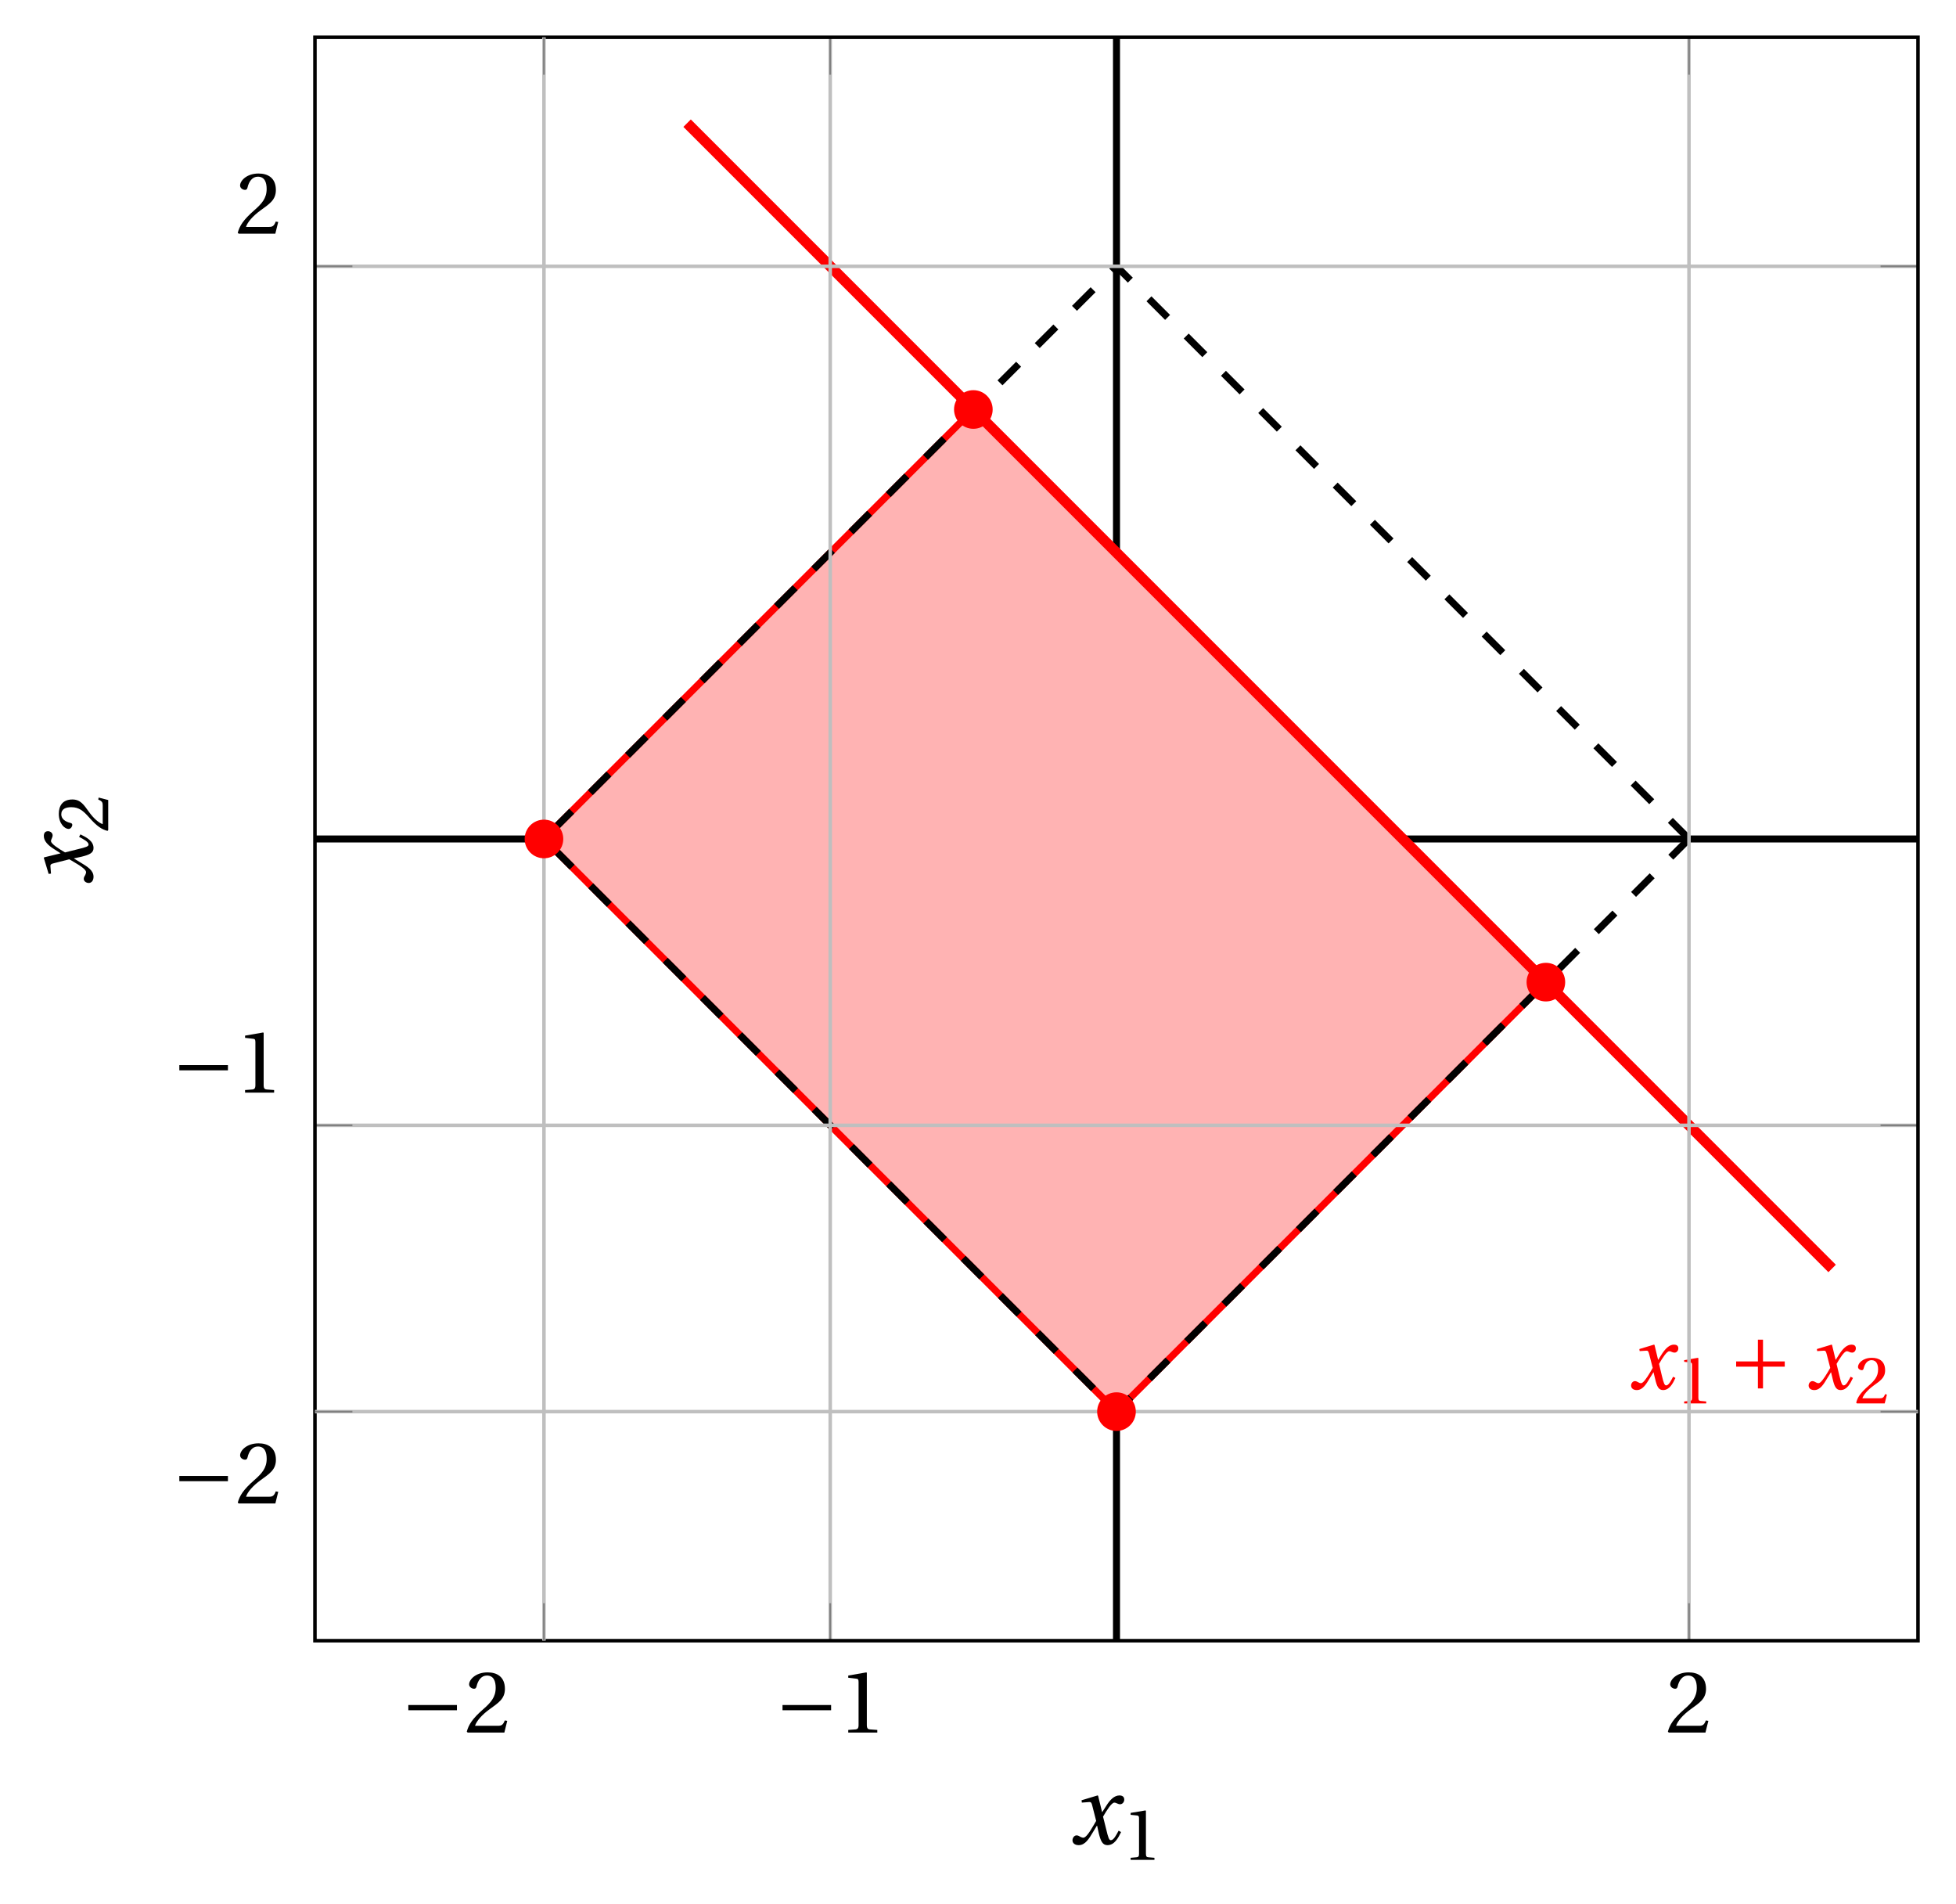
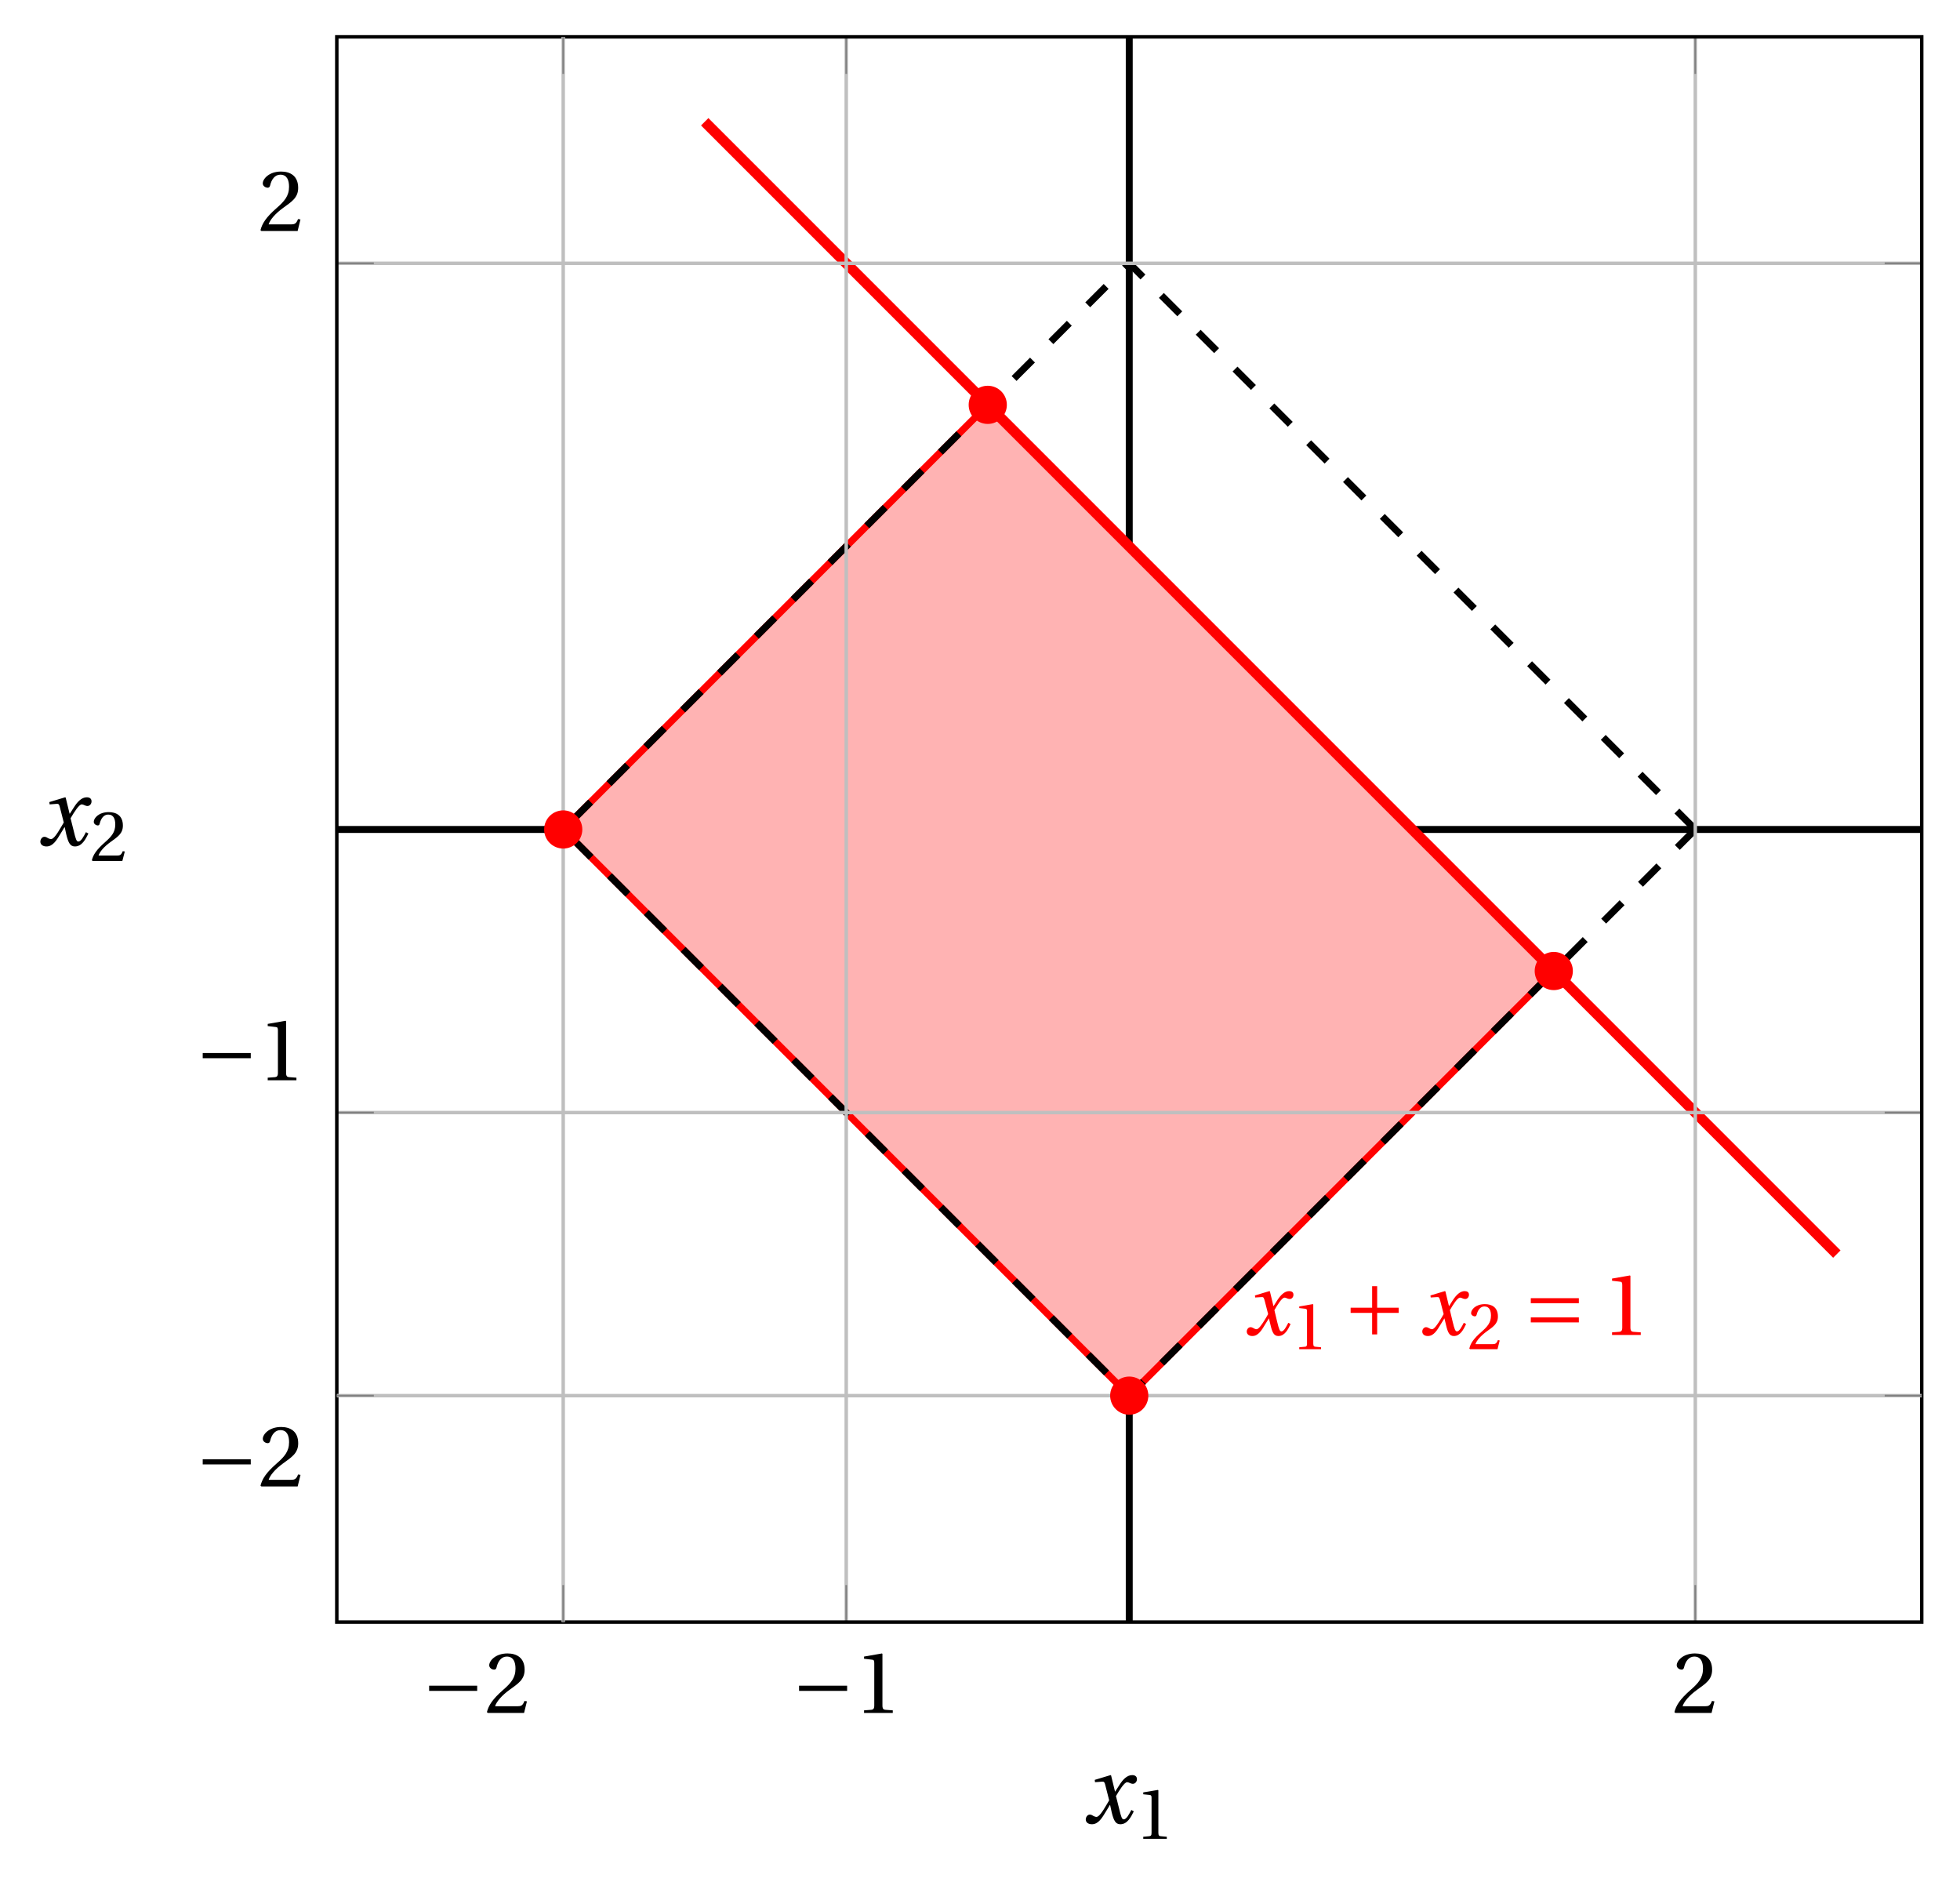
- <svg xmlns="http://www.w3.org/2000/svg" xmlns:xlink="http://www.w3.org/1999/xlink" width="222pt" height="216pt" viewBox="0 0 222 216">
+ <svg xmlns="http://www.w3.org/2000/svg" xmlns:xlink="http://www.w3.org/1999/xlink" width="225pt" height="216pt" viewBox="0 0 225 216">
  <defs>
    <g>
      <g id="glyph-0-0">
        <path d="M 5.078 -1.391 C 4.844 -0.938 4.578 -0.406 4.297 -0.406 C 4.109 -0.406 4.016 -0.625 3.797 -1.531 L 3.484 -2.844 C 3.844 -3.484 4.359 -4.281 4.641 -4.281 C 4.734 -4.281 4.812 -4.266 4.922 -4.203 C 5.031 -4.156 5.125 -4.125 5.25 -4.125 C 5.469 -4.125 5.672 -4.328 5.672 -4.609 C 5.672 -4.922 5.453 -5.031 5.172 -5.031 C 4.641 -5.031 4.188 -4.547 3.828 -4 L 3.391 -3.312 L 3.375 -3.312 L 2.969 -5 L 2.906 -5.031 L 1.25 -4.531 L 1.281 -4.297 L 2.031 -4.344 C 2.219 -4.359 2.281 -4.297 2.391 -3.844 L 2.766 -2.391 L 2.484 -1.906 C 2.047 -1.172 1.672 -0.656 1.438 -0.656 C 1.328 -0.656 1.234 -0.688 1.141 -0.75 C 1.047 -0.797 0.906 -0.891 0.75 -0.891 C 0.484 -0.891 0.312 -0.625 0.312 -0.391 C 0.312 -0.094 0.547 0.125 0.953 0.125 C 1.641 0.125 2.031 -0.562 2.438 -1.234 L 2.844 -1.891 L 2.859 -1.891 L 3.047 -1.109 C 3.234 -0.312 3.422 0.125 3.938 0.125 C 4.672 0.125 5.047 -0.625 5.344 -1.25 Z M 5.078 -1.391 " />
      </g>
      <g id="glyph-1-0">
        <path d="M 3.328 0 L 3.328 -0.219 L 2.688 -0.281 C 2.531 -0.297 2.438 -0.344 2.438 -0.641 L 2.438 -5.125 L 2.391 -5.172 L 0.828 -4.906 L 0.828 -4.719 L 1.531 -4.641 C 1.672 -4.625 1.719 -4.562 1.719 -4.344 L 1.719 -0.641 C 1.719 -0.5 1.703 -0.406 1.656 -0.359 C 1.609 -0.297 1.547 -0.281 1.469 -0.281 L 0.828 -0.219 L 0.828 0 Z M 3.328 0 " />
      </g>
      <g id="glyph-1-1">
        <path d="M 3.688 -1 L 3.484 -1.047 C 3.312 -0.625 3.172 -0.578 2.859 -0.578 L 0.906 -0.578 C 1.031 -0.969 1.484 -1.516 2.188 -2.031 C 2.922 -2.562 3.484 -2.906 3.484 -3.75 C 3.484 -4.812 2.781 -5.172 1.984 -5.172 C 0.938 -5.172 0.406 -4.547 0.406 -4.141 C 0.406 -3.891 0.688 -3.766 0.828 -3.766 C 0.953 -3.766 1.016 -3.844 1.047 -3.969 C 1.172 -4.484 1.469 -4.906 1.938 -4.906 C 2.516 -4.906 2.688 -4.406 2.688 -3.859 C 2.688 -3.047 2.281 -2.594 1.609 -2 C 0.672 -1.188 0.344 -0.672 0.203 -0.078 L 0.281 0 L 3.438 0 Z M 3.688 -1 " />
      </g>
      <g id="glyph-2-0">
        <path d="M 0.859 -3.125 L 0.859 -2.531 L 3.328 -2.531 L 3.328 -0.062 L 3.906 -0.062 L 3.906 -2.531 L 6.375 -2.531 L 6.375 -3.125 L 3.906 -3.125 L 3.906 -5.594 L 3.328 -5.594 L 3.328 -3.125 Z M 0.859 -3.125 " />
      </g>
      <g id="glyph-2-1">
        <path d="M 6.375 -1.438 L 6.375 -2.016 L 0.859 -2.016 L 0.859 -1.438 Z M 6.375 -3.641 L 6.375 -4.219 L 0.859 -4.219 L 0.859 -3.641 Z M 6.375 -3.641 " />
      </g>
      <g id="glyph-2-2">
        <path d="M 6.375 -2.531 L 6.375 -3.125 L 0.859 -3.125 L 0.859 -2.531 Z M 6.375 -2.531 " />
      </g>
      <g id="glyph-3-0">
        <path d="M 4.391 0 L 4.391 -0.297 L 3.547 -0.359 C 3.328 -0.375 3.203 -0.469 3.203 -0.859 L 3.203 -6.766 L 3.156 -6.828 L 1.094 -6.469 L 1.094 -6.219 L 2.031 -6.109 C 2.203 -6.094 2.266 -6.016 2.266 -5.719 L 2.266 -0.859 C 2.266 -0.656 2.234 -0.547 2.172 -0.469 C 2.125 -0.406 2.047 -0.375 1.938 -0.359 L 1.094 -0.297 L 1.094 0 Z M 4.391 0 " />
      </g>
      <g id="glyph-3-1">
        <path d="M 4.859 -1.328 L 4.578 -1.375 C 4.375 -0.828 4.172 -0.766 3.766 -0.766 L 1.203 -0.766 C 1.359 -1.281 1.953 -2 2.891 -2.672 C 3.859 -3.375 4.594 -3.828 4.594 -4.953 C 4.594 -6.344 3.672 -6.828 2.625 -6.828 C 1.25 -6.828 0.531 -5.984 0.531 -5.469 C 0.531 -5.125 0.906 -4.969 1.078 -4.969 C 1.266 -4.969 1.328 -5.062 1.375 -5.234 C 1.531 -5.922 1.922 -6.469 2.547 -6.469 C 3.328 -6.469 3.547 -5.812 3.547 -5.078 C 3.547 -4.016 3 -3.406 2.125 -2.641 C 0.891 -1.562 0.469 -0.875 0.266 -0.094 L 0.375 0 L 4.531 0 Z M 4.859 -1.328 " />
      </g>
      <g id="glyph-4-0">
        <path d="M 5.578 -1.516 C 5.312 -1.016 5.016 -0.438 4.703 -0.438 C 4.5 -0.438 4.406 -0.688 4.172 -1.672 L 3.812 -3.109 C 4.219 -3.812 4.781 -4.703 5.094 -4.703 C 5.188 -4.703 5.281 -4.672 5.406 -4.609 C 5.516 -4.562 5.625 -4.516 5.75 -4.516 C 6 -4.516 6.219 -4.75 6.219 -5.047 C 6.219 -5.391 5.969 -5.516 5.672 -5.516 C 5.078 -5.516 4.594 -5 4.203 -4.375 L 3.719 -3.625 L 3.703 -3.625 L 3.25 -5.484 L 3.188 -5.516 L 1.375 -4.969 L 1.406 -4.703 L 2.234 -4.766 C 2.438 -4.781 2.516 -4.719 2.625 -4.219 L 3.031 -2.625 L 2.719 -2.094 C 2.25 -1.281 1.844 -0.719 1.578 -0.719 C 1.469 -0.719 1.359 -0.766 1.25 -0.812 C 1.141 -0.875 1 -0.984 0.812 -0.984 C 0.531 -0.984 0.344 -0.688 0.344 -0.422 C 0.344 -0.109 0.609 0.125 1.047 0.125 C 1.797 0.125 2.219 -0.609 2.672 -1.359 L 3.109 -2.078 L 3.141 -2.078 L 3.328 -1.219 C 3.547 -0.344 3.75 0.125 4.312 0.125 C 5.109 0.125 5.531 -0.688 5.859 -1.359 Z M 5.578 -1.516 " />
      </g>
      <g id="glyph-5-0">
        <path d="M 3.609 0 L 3.609 -0.234 L 2.906 -0.297 C 2.734 -0.312 2.641 -0.375 2.641 -0.703 L 2.641 -5.562 L 2.594 -5.609 L 0.906 -5.328 L 0.906 -5.109 L 1.672 -5.031 C 1.812 -5 1.859 -4.938 1.859 -4.703 L 1.859 -0.703 C 1.859 -0.547 1.844 -0.453 1.797 -0.391 C 1.75 -0.328 1.688 -0.312 1.594 -0.297 L 0.906 -0.234 L 0.906 0 Z M 3.609 0 " />
      </g>
-       <g id="glyph-6-0">
-         <path d="M -1.516 -5.578 C -1.016 -5.312 -0.438 -5.016 -0.438 -4.703 C -0.438 -4.5 -0.688 -4.406 -1.672 -4.172 L -3.109 -3.812 C -3.812 -4.219 -4.703 -4.781 -4.703 -5.094 C -4.703 -5.188 -4.672 -5.281 -4.609 -5.406 C -4.562 -5.516 -4.516 -5.625 -4.516 -5.75 C -4.516 -6 -4.75 -6.219 -5.047 -6.219 C -5.391 -6.219 -5.516 -5.969 -5.516 -5.672 C -5.516 -5.078 -5 -4.594 -4.375 -4.203 L -3.625 -3.719 L -3.625 -3.703 L -5.484 -3.25 L -5.516 -3.188 L -4.969 -1.375 L -4.703 -1.406 L -4.766 -2.234 C -4.781 -2.438 -4.719 -2.516 -4.219 -2.625 L -2.625 -3.031 L -2.094 -2.719 C -1.281 -2.25 -0.719 -1.844 -0.719 -1.578 C -0.719 -1.469 -0.766 -1.359 -0.812 -1.25 C -0.875 -1.141 -0.984 -1 -0.984 -0.812 C -0.984 -0.531 -0.688 -0.344 -0.422 -0.344 C -0.109 -0.344 0.125 -0.609 0.125 -1.047 C 0.125 -1.797 -0.609 -2.219 -1.359 -2.672 L -2.078 -3.109 L -2.078 -3.141 L -1.219 -3.328 C -0.344 -3.547 0.125 -3.75 0.125 -4.312 C 0.125 -5.109 -0.688 -5.531 -1.359 -5.859 Z M -1.516 -5.578 " />
-       </g>
-       <g id="glyph-7-0">
-         <path d="M -1.094 -4 L -1.125 -3.766 C -0.688 -3.594 -0.625 -3.438 -0.625 -3.109 L -0.625 -0.984 C -1.062 -1.125 -1.641 -1.609 -2.188 -2.375 C -2.766 -3.172 -3.141 -3.781 -4.062 -3.781 C -5.219 -3.781 -5.609 -3.016 -5.609 -2.156 C -5.609 -1.016 -4.922 -0.438 -4.5 -0.438 C -4.219 -0.438 -4.078 -0.75 -4.078 -0.891 C -4.078 -1.047 -4.172 -1.094 -4.312 -1.125 C -4.875 -1.266 -5.328 -1.578 -5.328 -2.094 C -5.328 -2.734 -4.781 -2.906 -4.188 -2.906 C -3.297 -2.906 -2.812 -2.469 -2.172 -1.75 C -1.281 -0.734 -0.719 -0.375 -0.078 -0.219 L 0 -0.312 L 0 -3.719 Z M -1.094 -4 " />
+       <g id="glyph-5-1">
+         <path d="M 4 -1.094 L 3.766 -1.125 C 3.594 -0.688 3.438 -0.625 3.109 -0.625 L 0.984 -0.625 C 1.125 -1.062 1.609 -1.641 2.375 -2.188 C 3.172 -2.766 3.781 -3.141 3.781 -4.062 C 3.781 -5.219 3.016 -5.609 2.156 -5.609 C 1.016 -5.609 0.438 -4.922 0.438 -4.5 C 0.438 -4.219 0.75 -4.078 0.891 -4.078 C 1.047 -4.078 1.094 -4.172 1.125 -4.312 C 1.266 -4.875 1.578 -5.328 2.094 -5.328 C 2.734 -5.328 2.906 -4.781 2.906 -4.188 C 2.906 -3.297 2.469 -2.812 1.75 -2.172 C 0.734 -1.281 0.375 -0.719 0.219 -0.078 L 0.312 0 L 3.719 0 Z M 4 -1.094 " />
      </g>
    </g>
    <clipPath id="clip-0">
-       <path clip-rule="nonzero" d="M 126 4.23 L 128 4.23 L 128 186.172 L 126 186.172 Z M 126 4.23 " />
+       <path clip-rule="nonzero" d="M 129 4.23 L 131 4.23 L 131 186.172 L 129 186.172 Z M 129 4.23 " />
    </clipPath>
    <clipPath id="clip-1">
-       <path clip-rule="nonzero" d="M 35.746 94 L 217.688 94 L 217.688 96 L 35.746 96 Z M 35.746 94 " />
+       <path clip-rule="nonzero" d="M 38.664 94 L 220.605 94 L 220.605 96 L 38.664 96 Z M 38.664 94 " />
    </clipPath>
    <clipPath id="clip-2">
-       <path clip-rule="nonzero" d="M 61 4.23 L 217.688 4.23 L 217.688 161 L 61 161 Z M 61 4.23 " />
-     </clipPath>
-     <clipPath id="clip-3">
-       <path clip-rule="nonzero" d="M 217 153 L 217.688 153 L 217.688 157 L 217 157 Z M 217 153 " />
+       <path clip-rule="nonzero" d="M 63 4.23 L 220.605 4.23 L 220.605 161 L 63 161 Z M 63 4.23 " />
    </clipPath>
  </defs>
  <g clip-path="url(#clip-0)">
-     <path fill="none" stroke-width="0.797" stroke-linecap="butt" stroke-linejoin="miter" stroke="rgb(0%, 0%, 0%)" stroke-opacity="1" stroke-miterlimit="10" d="M 90.973 -0.001 L 90.973 181.941 " transform="matrix(1, 0, 0, -1, 35.746, 186.171)" />
+     <path fill="none" stroke-width="0.797" stroke-linecap="butt" stroke-linejoin="miter" stroke="rgb(0%, 0%, 0%)" stroke-opacity="1" stroke-miterlimit="10" d="M 90.97 -0.001 L 90.97 181.941 " transform="matrix(1, 0, 0, -1, 38.663, 186.171)" />
  </g>
  <g clip-path="url(#clip-1)">
-     <path fill="none" stroke-width="0.797" stroke-linecap="butt" stroke-linejoin="miter" stroke="rgb(0%, 0%, 0%)" stroke-opacity="1" stroke-miterlimit="10" d="M 0 90.972 L 181.941 90.972 " transform="matrix(1, 0, 0, -1, 35.746, 186.171)" />
+     <path fill="none" stroke-width="0.797" stroke-linecap="butt" stroke-linejoin="miter" stroke="rgb(0%, 0%, 0%)" stroke-opacity="1" stroke-miterlimit="10" d="M 0.001 90.972 L 181.942 90.972 " transform="matrix(1, 0, 0, -1, 38.663, 186.171)" />
  </g>
-   <path fill-rule="nonzero" fill="rgb(100%, 70%, 70%)" fill-opacity="1" stroke-width="0.797" stroke-linecap="butt" stroke-linejoin="miter" stroke="rgb(100%, 0%, 0%)" stroke-opacity="1" stroke-miterlimit="10" d="M 25.992 90.972 L 90.973 25.991 L 139.707 74.726 L 74.727 139.706 L 25.992 90.972 " transform="matrix(1, 0, 0, -1, 35.746, 186.171)" />
-   <path fill="none" stroke-width="0.797" stroke-linecap="butt" stroke-linejoin="miter" stroke="rgb(0%, 0%, 0%)" stroke-opacity="1" stroke-dasharray="2.989 2.989" stroke-miterlimit="10" d="M 155.949 90.972 L 90.973 155.952 L 25.992 90.972 L 90.973 25.991 L 155.949 90.972 " transform="matrix(1, 0, 0, -1, 35.746, 186.171)" />
+   <path fill-rule="nonzero" fill="rgb(100%, 70%, 70%)" fill-opacity="1" stroke-width="0.797" stroke-linecap="butt" stroke-linejoin="miter" stroke="rgb(100%, 0%, 0%)" stroke-opacity="1" stroke-miterlimit="10" d="M 25.993 90.972 L 90.97 25.991 L 139.704 74.726 L 74.728 139.706 L 25.993 90.972 " transform="matrix(1, 0, 0, -1, 38.663, 186.171)" />
+   <path fill="none" stroke-width="0.797" stroke-linecap="butt" stroke-linejoin="miter" stroke="rgb(0%, 0%, 0%)" stroke-opacity="1" stroke-dasharray="2.989 2.989" stroke-miterlimit="10" d="M 155.95 90.972 L 90.97 155.952 L 25.993 90.972 L 90.97 25.991 L 155.95 90.972 " transform="matrix(1, 0, 0, -1, 38.663, 186.171)" />
  <g clip-path="url(#clip-2)">
-     <path fill="none" stroke-width="1.196" stroke-linecap="butt" stroke-linejoin="miter" stroke="rgb(100%, 0%, 0%)" stroke-opacity="1" stroke-miterlimit="10" d="M 42.238 172.194 L 172.195 42.237 " transform="matrix(1, 0, 0, -1, 35.746, 186.171)" />
+     <path fill="none" stroke-width="1.196" stroke-linecap="butt" stroke-linejoin="miter" stroke="rgb(100%, 0%, 0%)" stroke-opacity="1" stroke-miterlimit="10" d="M 42.235 172.194 L 172.196 42.237 " transform="matrix(1, 0, 0, -1, 38.663, 186.171)" />
  </g>
  <g fill="rgb(100%, 0%, 0%)" fill-opacity="1">
-     <use xlink:href="#glyph-0-0" x="184.813" y="157.609" />
+     <use xlink:href="#glyph-0-0" x="142.811" y="153.213" />
  </g>
  <g fill="rgb(100%, 0%, 0%)" fill-opacity="1">
-     <use xlink:href="#glyph-1-0" x="190.322" y="159.246" />
+     <use xlink:href="#glyph-1-0" x="148.32" y="154.849" />
  </g>
  <g fill="rgb(100%, 0%, 0%)" fill-opacity="1">
-     <use xlink:href="#glyph-2-0" x="196.189" y="157.609" />
+     <use xlink:href="#glyph-2-0" x="154.187" y="153.213" />
  </g>
  <g fill="rgb(100%, 0%, 0%)" fill-opacity="1">
-     <use xlink:href="#glyph-0-0" x="204.961" y="157.609" />
+     <use xlink:href="#glyph-0-0" x="162.959" y="153.213" />
  </g>
  <g fill="rgb(100%, 0%, 0%)" fill-opacity="1">
-     <use xlink:href="#glyph-1-1" x="210.471" y="159.246" />
+     <use xlink:href="#glyph-1-1" x="168.47" y="154.849" />
  </g>
-   <g clip-path="url(#clip-3)">
-     <g fill="rgb(100%, 0%, 0%)" fill-opacity="1">
-       <use xlink:href="#glyph-2-1" x="216.871" y="157.609" />
-     </g>
+   <g fill="rgb(100%, 0%, 0%)" fill-opacity="1">
+     <use xlink:href="#glyph-2-1" x="174.87" y="153.213" />
  </g>
-   <path fill="none" stroke-width="0.399" stroke-linecap="butt" stroke-linejoin="miter" stroke="rgb(75%, 75%, 75%)" stroke-opacity="1" stroke-miterlimit="10" d="M 58.481 -0.001 L 58.481 181.941 M 155.949 -0.001 L 155.949 181.941 " transform="matrix(1, 0, 0, -1, 35.746, 186.171)" />
-   <path fill="none" stroke-width="0.399" stroke-linecap="butt" stroke-linejoin="miter" stroke="rgb(75%, 75%, 75%)" stroke-opacity="1" stroke-miterlimit="10" d="M 0 58.48 L 181.941 58.48 M 0 155.952 L 181.941 155.952 " transform="matrix(1, 0, 0, -1, 35.746, 186.171)" />
-   <path fill="none" stroke-width="0.199" stroke-linecap="butt" stroke-linejoin="miter" stroke="rgb(50%, 50%, 50%)" stroke-opacity="1" stroke-miterlimit="10" d="M 58.481 -0.001 L 58.481 4.253 M 155.949 -0.001 L 155.949 4.253 M 58.481 181.941 L 58.481 177.691 M 155.949 181.941 L 155.949 177.691 " transform="matrix(1, 0, 0, -1, 35.746, 186.171)" />
-   <path fill="none" stroke-width="0.199" stroke-linecap="butt" stroke-linejoin="miter" stroke="rgb(50%, 50%, 50%)" stroke-opacity="1" stroke-miterlimit="10" d="M 0 58.48 L 4.25 58.48 M 0 155.952 L 4.25 155.952 M 181.941 58.48 L 177.691 58.48 M 181.941 155.952 L 177.691 155.952 " transform="matrix(1, 0, 0, -1, 35.746, 186.171)" />
-   <path fill="none" stroke-width="0.399" stroke-linecap="butt" stroke-linejoin="miter" stroke="rgb(0%, 0%, 0%)" stroke-opacity="1" stroke-miterlimit="10" d="M 0 -0.001 L 0 181.941 L 181.941 181.941 L 181.941 -0.001 Z M 0 -0.001 " transform="matrix(1, 0, 0, -1, 35.746, 186.171)" />
+   <g fill="rgb(100%, 0%, 0%)" fill-opacity="1">
+     <use xlink:href="#glyph-3-0" x="183.963" y="153.213" />
+   </g>
+   <path fill="none" stroke-width="0.399" stroke-linecap="butt" stroke-linejoin="miter" stroke="rgb(75%, 75%, 75%)" stroke-opacity="1" stroke-miterlimit="10" d="M 58.482 -0.001 L 58.482 181.941 M 155.95 -0.001 L 155.95 181.941 " transform="matrix(1, 0, 0, -1, 38.663, 186.171)" />
+   <path fill="none" stroke-width="0.399" stroke-linecap="butt" stroke-linejoin="miter" stroke="rgb(75%, 75%, 75%)" stroke-opacity="1" stroke-miterlimit="10" d="M 0.001 58.48 L 181.942 58.48 M 0.001 155.952 L 181.942 155.952 " transform="matrix(1, 0, 0, -1, 38.663, 186.171)" />
+   <path fill="none" stroke-width="0.199" stroke-linecap="butt" stroke-linejoin="miter" stroke="rgb(50%, 50%, 50%)" stroke-opacity="1" stroke-miterlimit="10" d="M 58.482 -0.001 L 58.482 4.253 M 155.95 -0.001 L 155.95 4.253 M 58.482 181.941 L 58.482 177.691 M 155.95 181.941 L 155.95 177.691 " transform="matrix(1, 0, 0, -1, 38.663, 186.171)" />
+   <path fill="none" stroke-width="0.199" stroke-linecap="butt" stroke-linejoin="miter" stroke="rgb(50%, 50%, 50%)" stroke-opacity="1" stroke-miterlimit="10" d="M 0.001 58.48 L 4.251 58.48 M 0.001 155.952 L 4.251 155.952 M 181.942 58.48 L 177.689 58.48 M 181.942 155.952 L 177.689 155.952 " transform="matrix(1, 0, 0, -1, 38.663, 186.171)" />
+   <path fill="none" stroke-width="0.399" stroke-linecap="butt" stroke-linejoin="miter" stroke="rgb(0%, 0%, 0%)" stroke-opacity="1" stroke-miterlimit="10" d="M 0.001 -0.001 L 0.001 181.941 L 181.942 181.941 L 181.942 -0.001 Z M 0.001 -0.001 " transform="matrix(1, 0, 0, -1, 38.663, 186.171)" />
  <g fill="rgb(0%, 0%, 0%)" fill-opacity="1">
-     <use xlink:href="#glyph-2-2" x="87.954" y="196.596" />
+     <use xlink:href="#glyph-2-2" x="90.871" y="196.596" />
  </g>
  <g fill="rgb(0%, 0%, 0%)" fill-opacity="1">
-     <use xlink:href="#glyph-3-0" x="95.18" y="196.596" />
+     <use xlink:href="#glyph-3-0" x="98.097" y="196.596" />
  </g>
  <g fill="rgb(0%, 0%, 0%)" fill-opacity="1">
-     <use xlink:href="#glyph-3-1" x="189.033" y="196.596" />
+     <use xlink:href="#glyph-3-1" x="191.95" y="196.596" />
  </g>
  <g fill="rgb(0%, 0%, 0%)" fill-opacity="1">
-     <use xlink:href="#glyph-2-2" x="19.495" y="123.984" />
+     <use xlink:href="#glyph-2-2" x="22.412" y="123.984" />
  </g>
  <g fill="rgb(0%, 0%, 0%)" fill-opacity="1">
-     <use xlink:href="#glyph-3-0" x="26.721" y="123.984" />
+     <use xlink:href="#glyph-3-0" x="29.638" y="123.984" />
  </g>
  <g fill="rgb(0%, 0%, 0%)" fill-opacity="1">
-     <use xlink:href="#glyph-3-1" x="26.717" y="26.517" />
+     <use xlink:href="#glyph-3-1" x="29.634" y="26.517" />
  </g>
-   <path fill="none" stroke-width="0.399" stroke-linecap="butt" stroke-linejoin="miter" stroke="rgb(75%, 75%, 75%)" stroke-opacity="1" stroke-miterlimit="10" d="M 25.992 -0.001 L 25.992 181.941 " transform="matrix(1, 0, 0, -1, 35.746, 186.171)" />
-   <path fill="none" stroke-width="0.199" stroke-linecap="butt" stroke-linejoin="miter" stroke="rgb(50%, 50%, 50%)" stroke-opacity="1" stroke-miterlimit="10" d="M 25.992 -0.001 L 25.992 4.253 M 25.992 181.941 L 25.992 177.691 " transform="matrix(1, 0, 0, -1, 35.746, 186.171)" />
+   <path fill="none" stroke-width="0.399" stroke-linecap="butt" stroke-linejoin="miter" stroke="rgb(75%, 75%, 75%)" stroke-opacity="1" stroke-miterlimit="10" d="M 25.993 -0.001 L 25.993 181.941 " transform="matrix(1, 0, 0, -1, 38.663, 186.171)" />
+   <path fill="none" stroke-width="0.199" stroke-linecap="butt" stroke-linejoin="miter" stroke="rgb(50%, 50%, 50%)" stroke-opacity="1" stroke-miterlimit="10" d="M 25.993 -0.001 L 25.993 4.253 M 25.993 181.941 L 25.993 177.691 " transform="matrix(1, 0, 0, -1, 38.663, 186.171)" />
  <g fill="rgb(0%, 0%, 0%)" fill-opacity="1">
-     <use xlink:href="#glyph-2-2" x="45.486" y="196.596" />
+     <use xlink:href="#glyph-2-2" x="48.404" y="196.596" />
  </g>
  <g fill="rgb(0%, 0%, 0%)" fill-opacity="1">
-     <use xlink:href="#glyph-3-1" x="52.712" y="196.596" />
+     <use xlink:href="#glyph-3-1" x="55.63" y="196.596" />
  </g>
-   <path fill="none" stroke-width="0.399" stroke-linecap="butt" stroke-linejoin="miter" stroke="rgb(75%, 75%, 75%)" stroke-opacity="1" stroke-miterlimit="10" d="M 0 25.991 L 181.941 25.991 " transform="matrix(1, 0, 0, -1, 35.746, 186.171)" />
-   <path fill="none" stroke-width="0.199" stroke-linecap="butt" stroke-linejoin="miter" stroke="rgb(50%, 50%, 50%)" stroke-opacity="1" stroke-miterlimit="10" d="M 0 25.991 L 4.25 25.991 M 181.941 25.991 L 177.691 25.991 " transform="matrix(1, 0, 0, -1, 35.746, 186.171)" />
+   <path fill="none" stroke-width="0.399" stroke-linecap="butt" stroke-linejoin="miter" stroke="rgb(75%, 75%, 75%)" stroke-opacity="1" stroke-miterlimit="10" d="M 0.001 25.991 L 181.942 25.991 " transform="matrix(1, 0, 0, -1, 38.663, 186.171)" />
+   <path fill="none" stroke-width="0.199" stroke-linecap="butt" stroke-linejoin="miter" stroke="rgb(50%, 50%, 50%)" stroke-opacity="1" stroke-miterlimit="10" d="M 0.001 25.991 L 4.251 25.991 M 181.942 25.991 L 177.689 25.991 " transform="matrix(1, 0, 0, -1, 38.663, 186.171)" />
  <g fill="rgb(0%, 0%, 0%)" fill-opacity="1">
-     <use xlink:href="#glyph-2-2" x="19.495" y="170.605" />
+     <use xlink:href="#glyph-2-2" x="22.412" y="170.605" />
  </g>
  <g fill="rgb(0%, 0%, 0%)" fill-opacity="1">
-     <use xlink:href="#glyph-3-1" x="26.721" y="170.605" />
+     <use xlink:href="#glyph-3-1" x="29.638" y="170.605" />
  </g>
-   <path fill-rule="nonzero" fill="rgb(100%, 0%, 0%)" fill-opacity="1" stroke-width="0.399" stroke-linecap="butt" stroke-linejoin="miter" stroke="rgb(100%, 0%, 0%)" stroke-opacity="1" stroke-miterlimit="10" d="M 27.984 90.972 C 27.984 92.073 27.094 92.964 25.992 92.964 C 24.891 92.964 24 92.073 24 90.972 C 24 89.87 24.891 88.98 25.992 88.98 C 27.094 88.98 27.984 89.87 27.984 90.972 Z M 27.984 90.972 " transform="matrix(1, 0, 0, -1, 35.746, 186.171)" />
-   <path fill-rule="nonzero" fill="rgb(100%, 0%, 0%)" fill-opacity="1" stroke-width="0.399" stroke-linecap="butt" stroke-linejoin="miter" stroke="rgb(100%, 0%, 0%)" stroke-opacity="1" stroke-miterlimit="10" d="M 92.965 25.991 C 92.965 27.093 92.07 27.983 90.973 27.983 C 89.871 27.983 88.977 27.093 88.977 25.991 C 88.977 24.89 89.871 23.999 90.973 23.999 C 92.07 23.999 92.965 24.89 92.965 25.991 Z M 92.965 25.991 " transform="matrix(1, 0, 0, -1, 35.746, 186.171)" />
-   <path fill-rule="nonzero" fill="rgb(100%, 0%, 0%)" fill-opacity="1" stroke-width="0.399" stroke-linecap="butt" stroke-linejoin="miter" stroke="rgb(100%, 0%, 0%)" stroke-opacity="1" stroke-miterlimit="10" d="M 141.699 74.726 C 141.699 75.827 140.805 76.718 139.707 76.718 C 138.606 76.718 137.715 75.827 137.715 74.726 C 137.715 73.624 138.606 72.734 139.707 72.734 C 140.805 72.734 141.699 73.624 141.699 74.726 Z M 141.699 74.726 " transform="matrix(1, 0, 0, -1, 35.746, 186.171)" />
-   <path fill-rule="nonzero" fill="rgb(100%, 0%, 0%)" fill-opacity="1" stroke-width="0.399" stroke-linecap="butt" stroke-linejoin="miter" stroke="rgb(100%, 0%, 0%)" stroke-opacity="1" stroke-miterlimit="10" d="M 76.719 139.706 C 76.719 140.808 75.828 141.698 74.727 141.698 C 73.625 141.698 72.734 140.808 72.734 139.706 C 72.734 138.605 73.625 137.714 74.727 137.714 C 75.828 137.714 76.719 138.605 76.719 139.706 Z M 76.719 139.706 " transform="matrix(1, 0, 0, -1, 35.746, 186.171)" />
+   <path fill-rule="nonzero" fill="rgb(100%, 0%, 0%)" fill-opacity="1" stroke-width="0.399" stroke-linecap="butt" stroke-linejoin="miter" stroke="rgb(100%, 0%, 0%)" stroke-opacity="1" stroke-miterlimit="10" d="M 27.985 90.972 C 27.985 92.073 27.091 92.964 25.993 92.964 C 24.892 92.964 24.001 92.073 24.001 90.972 C 24.001 89.87 24.892 88.98 25.993 88.98 C 27.091 88.98 27.985 89.87 27.985 90.972 Z M 27.985 90.972 " transform="matrix(1, 0, 0, -1, 38.663, 186.171)" />
+   <path fill-rule="nonzero" fill="rgb(100%, 0%, 0%)" fill-opacity="1" stroke-width="0.399" stroke-linecap="butt" stroke-linejoin="miter" stroke="rgb(100%, 0%, 0%)" stroke-opacity="1" stroke-miterlimit="10" d="M 92.962 25.991 C 92.962 27.093 92.071 27.983 90.97 27.983 C 89.872 27.983 88.978 27.093 88.978 25.991 C 88.978 24.89 89.872 23.999 90.97 23.999 C 92.071 23.999 92.962 24.89 92.962 25.991 Z M 92.962 25.991 " transform="matrix(1, 0, 0, -1, 38.663, 186.171)" />
+   <path fill-rule="nonzero" fill="rgb(100%, 0%, 0%)" fill-opacity="1" stroke-width="0.399" stroke-linecap="butt" stroke-linejoin="miter" stroke="rgb(100%, 0%, 0%)" stroke-opacity="1" stroke-miterlimit="10" d="M 141.696 74.726 C 141.696 75.827 140.806 76.718 139.704 76.718 C 138.607 76.718 137.712 75.827 137.712 74.726 C 137.712 73.624 138.607 72.734 139.704 72.734 C 140.806 72.734 141.696 73.624 141.696 74.726 Z M 141.696 74.726 " transform="matrix(1, 0, 0, -1, 38.663, 186.171)" />
+   <path fill-rule="nonzero" fill="rgb(100%, 0%, 0%)" fill-opacity="1" stroke-width="0.399" stroke-linecap="butt" stroke-linejoin="miter" stroke="rgb(100%, 0%, 0%)" stroke-opacity="1" stroke-miterlimit="10" d="M 76.72 139.706 C 76.72 140.808 75.825 141.698 74.728 141.698 C 73.626 141.698 72.735 140.808 72.735 139.706 C 72.735 138.605 73.626 137.714 74.728 137.714 C 75.825 137.714 76.72 138.605 76.72 139.706 Z M 76.72 139.706 " transform="matrix(1, 0, 0, -1, 38.663, 186.171)" />
  <g fill="rgb(0%, 0%, 0%)" fill-opacity="1">
-     <use xlink:href="#glyph-4-0" x="121.38" y="209.248" />
+     <use xlink:href="#glyph-4-0" x="124.297" y="209.248" />
  </g>
  <g fill="rgb(0%, 0%, 0%)" fill-opacity="1">
-     <use xlink:href="#glyph-5-0" x="127.417" y="211.041" />
+     <use xlink:href="#glyph-5-0" x="130.335" y="211.042" />
  </g>
  <g fill="rgb(0%, 0%, 0%)" fill-opacity="1">
-     <use xlink:href="#glyph-6-0" x="10.49" y="100.537" />
+     <use xlink:href="#glyph-4-0" x="4.289" y="97.024" />
  </g>
  <g fill="rgb(0%, 0%, 0%)" fill-opacity="1">
-     <use xlink:href="#glyph-7-0" x="12.283" y="94.5" />
+     <use xlink:href="#glyph-5-1" x="10.326" y="98.817" />
  </g>
</svg>
